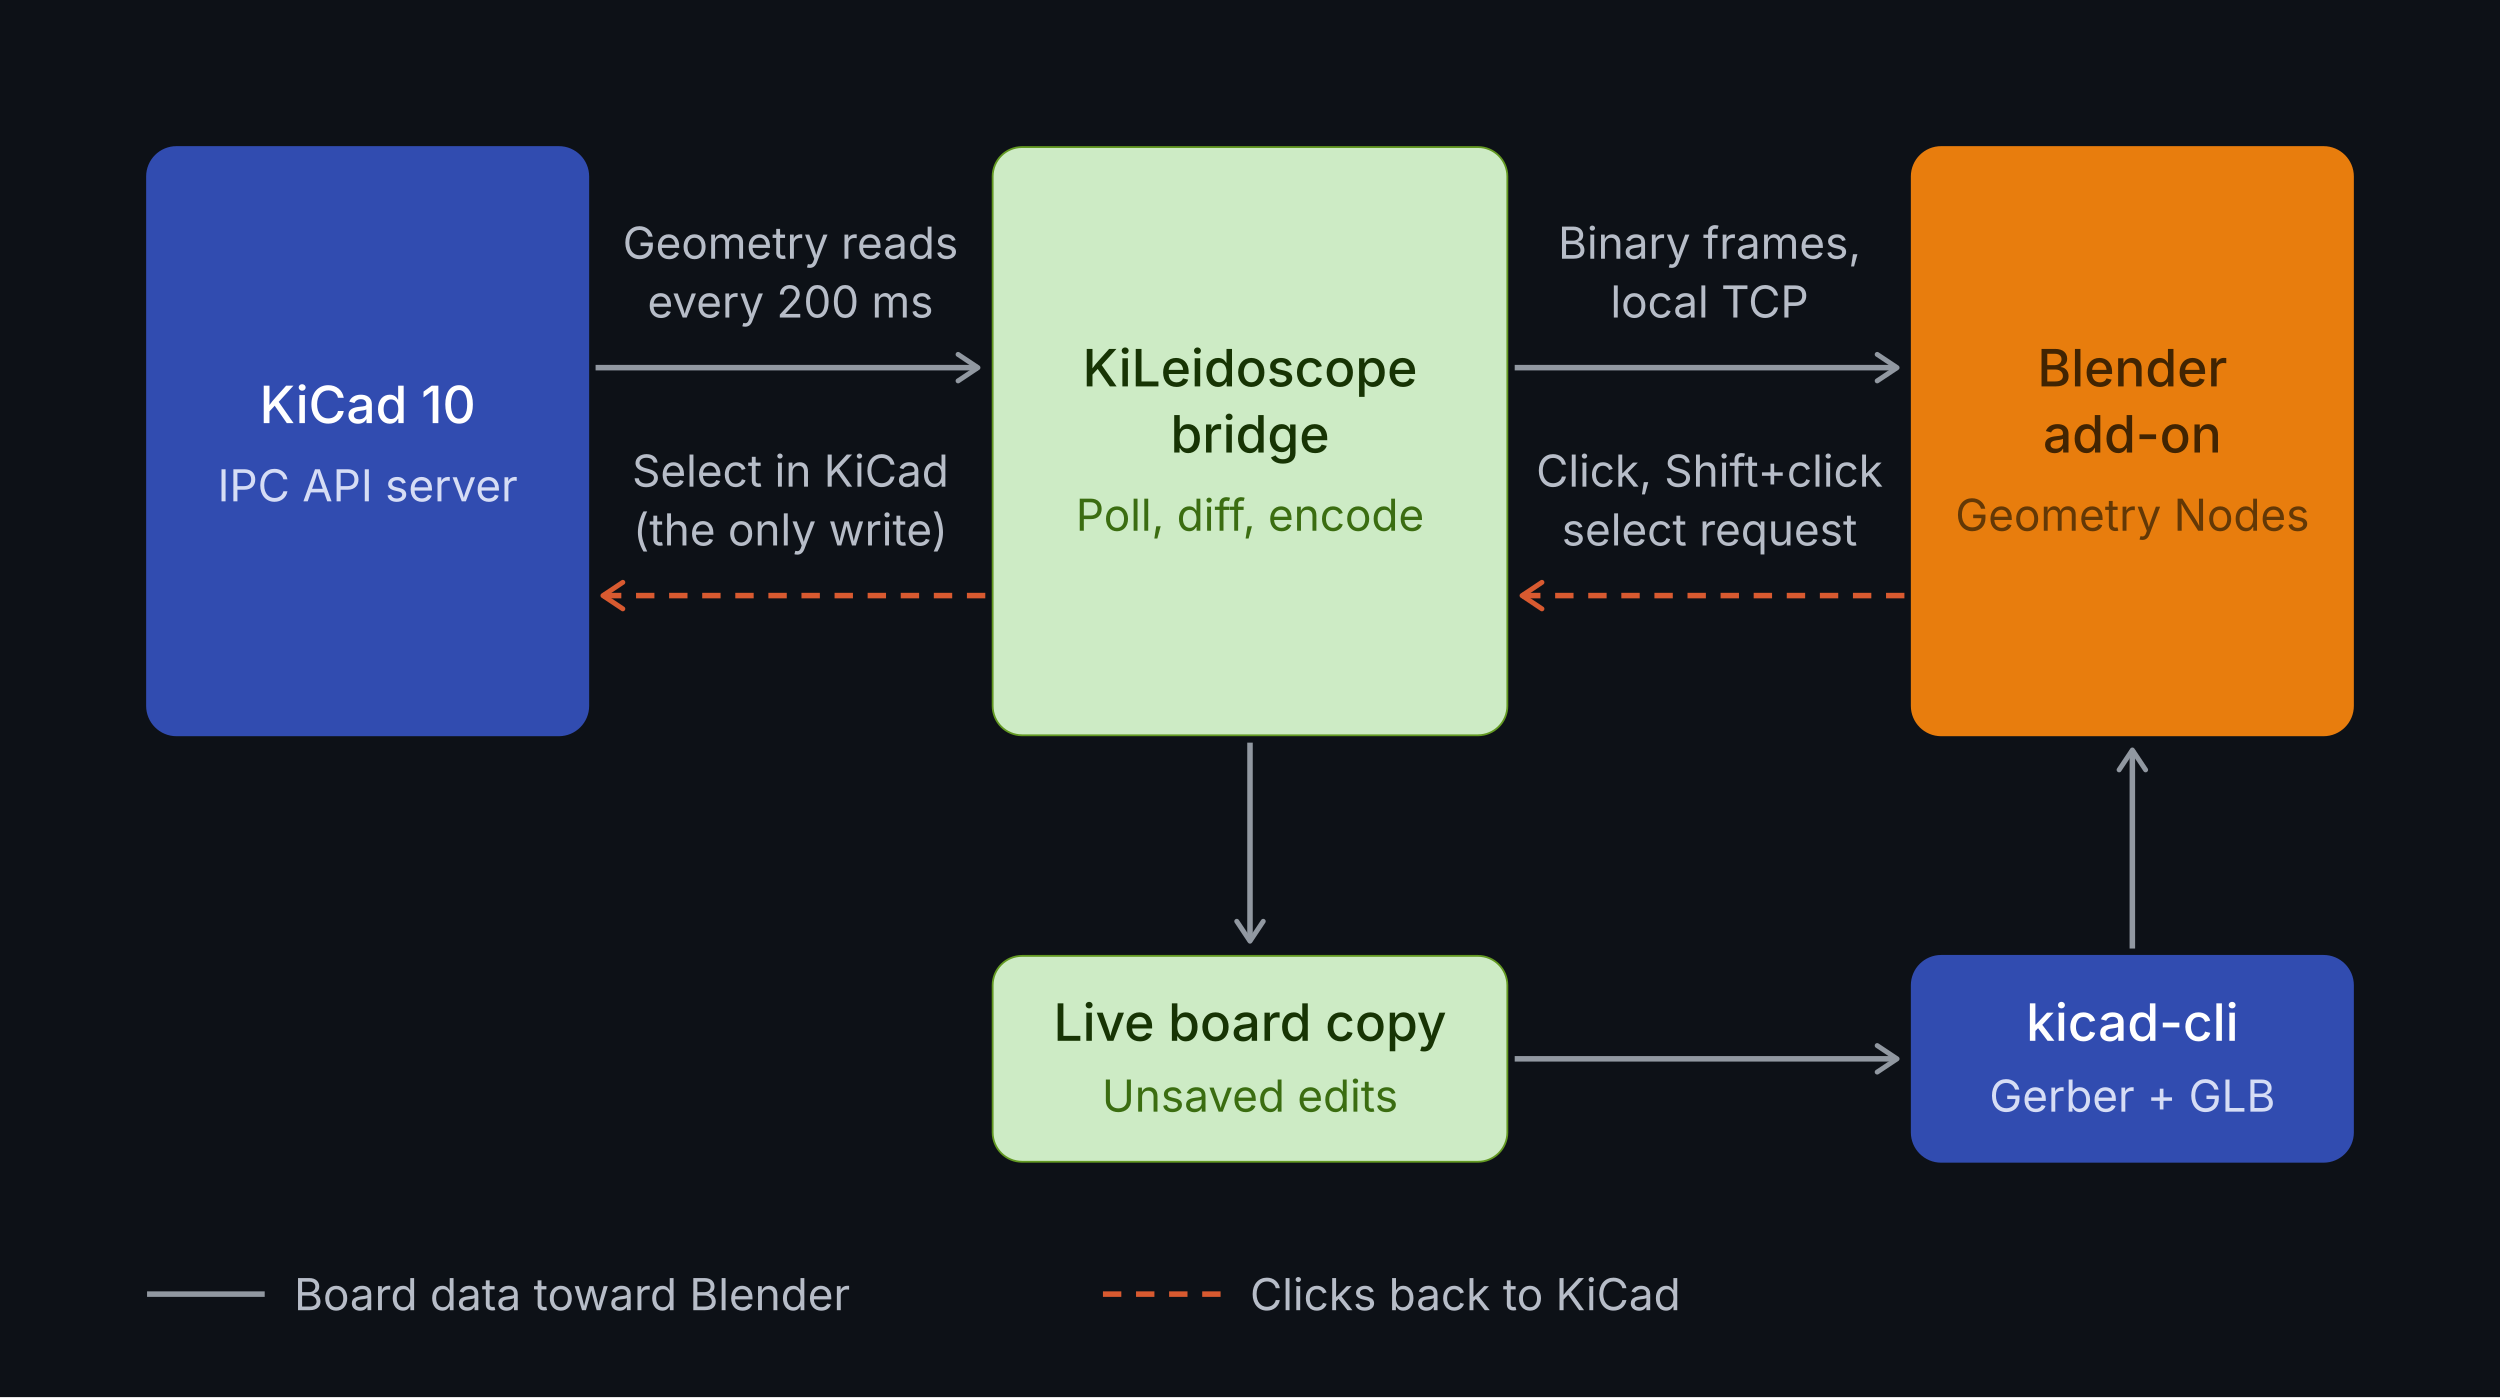
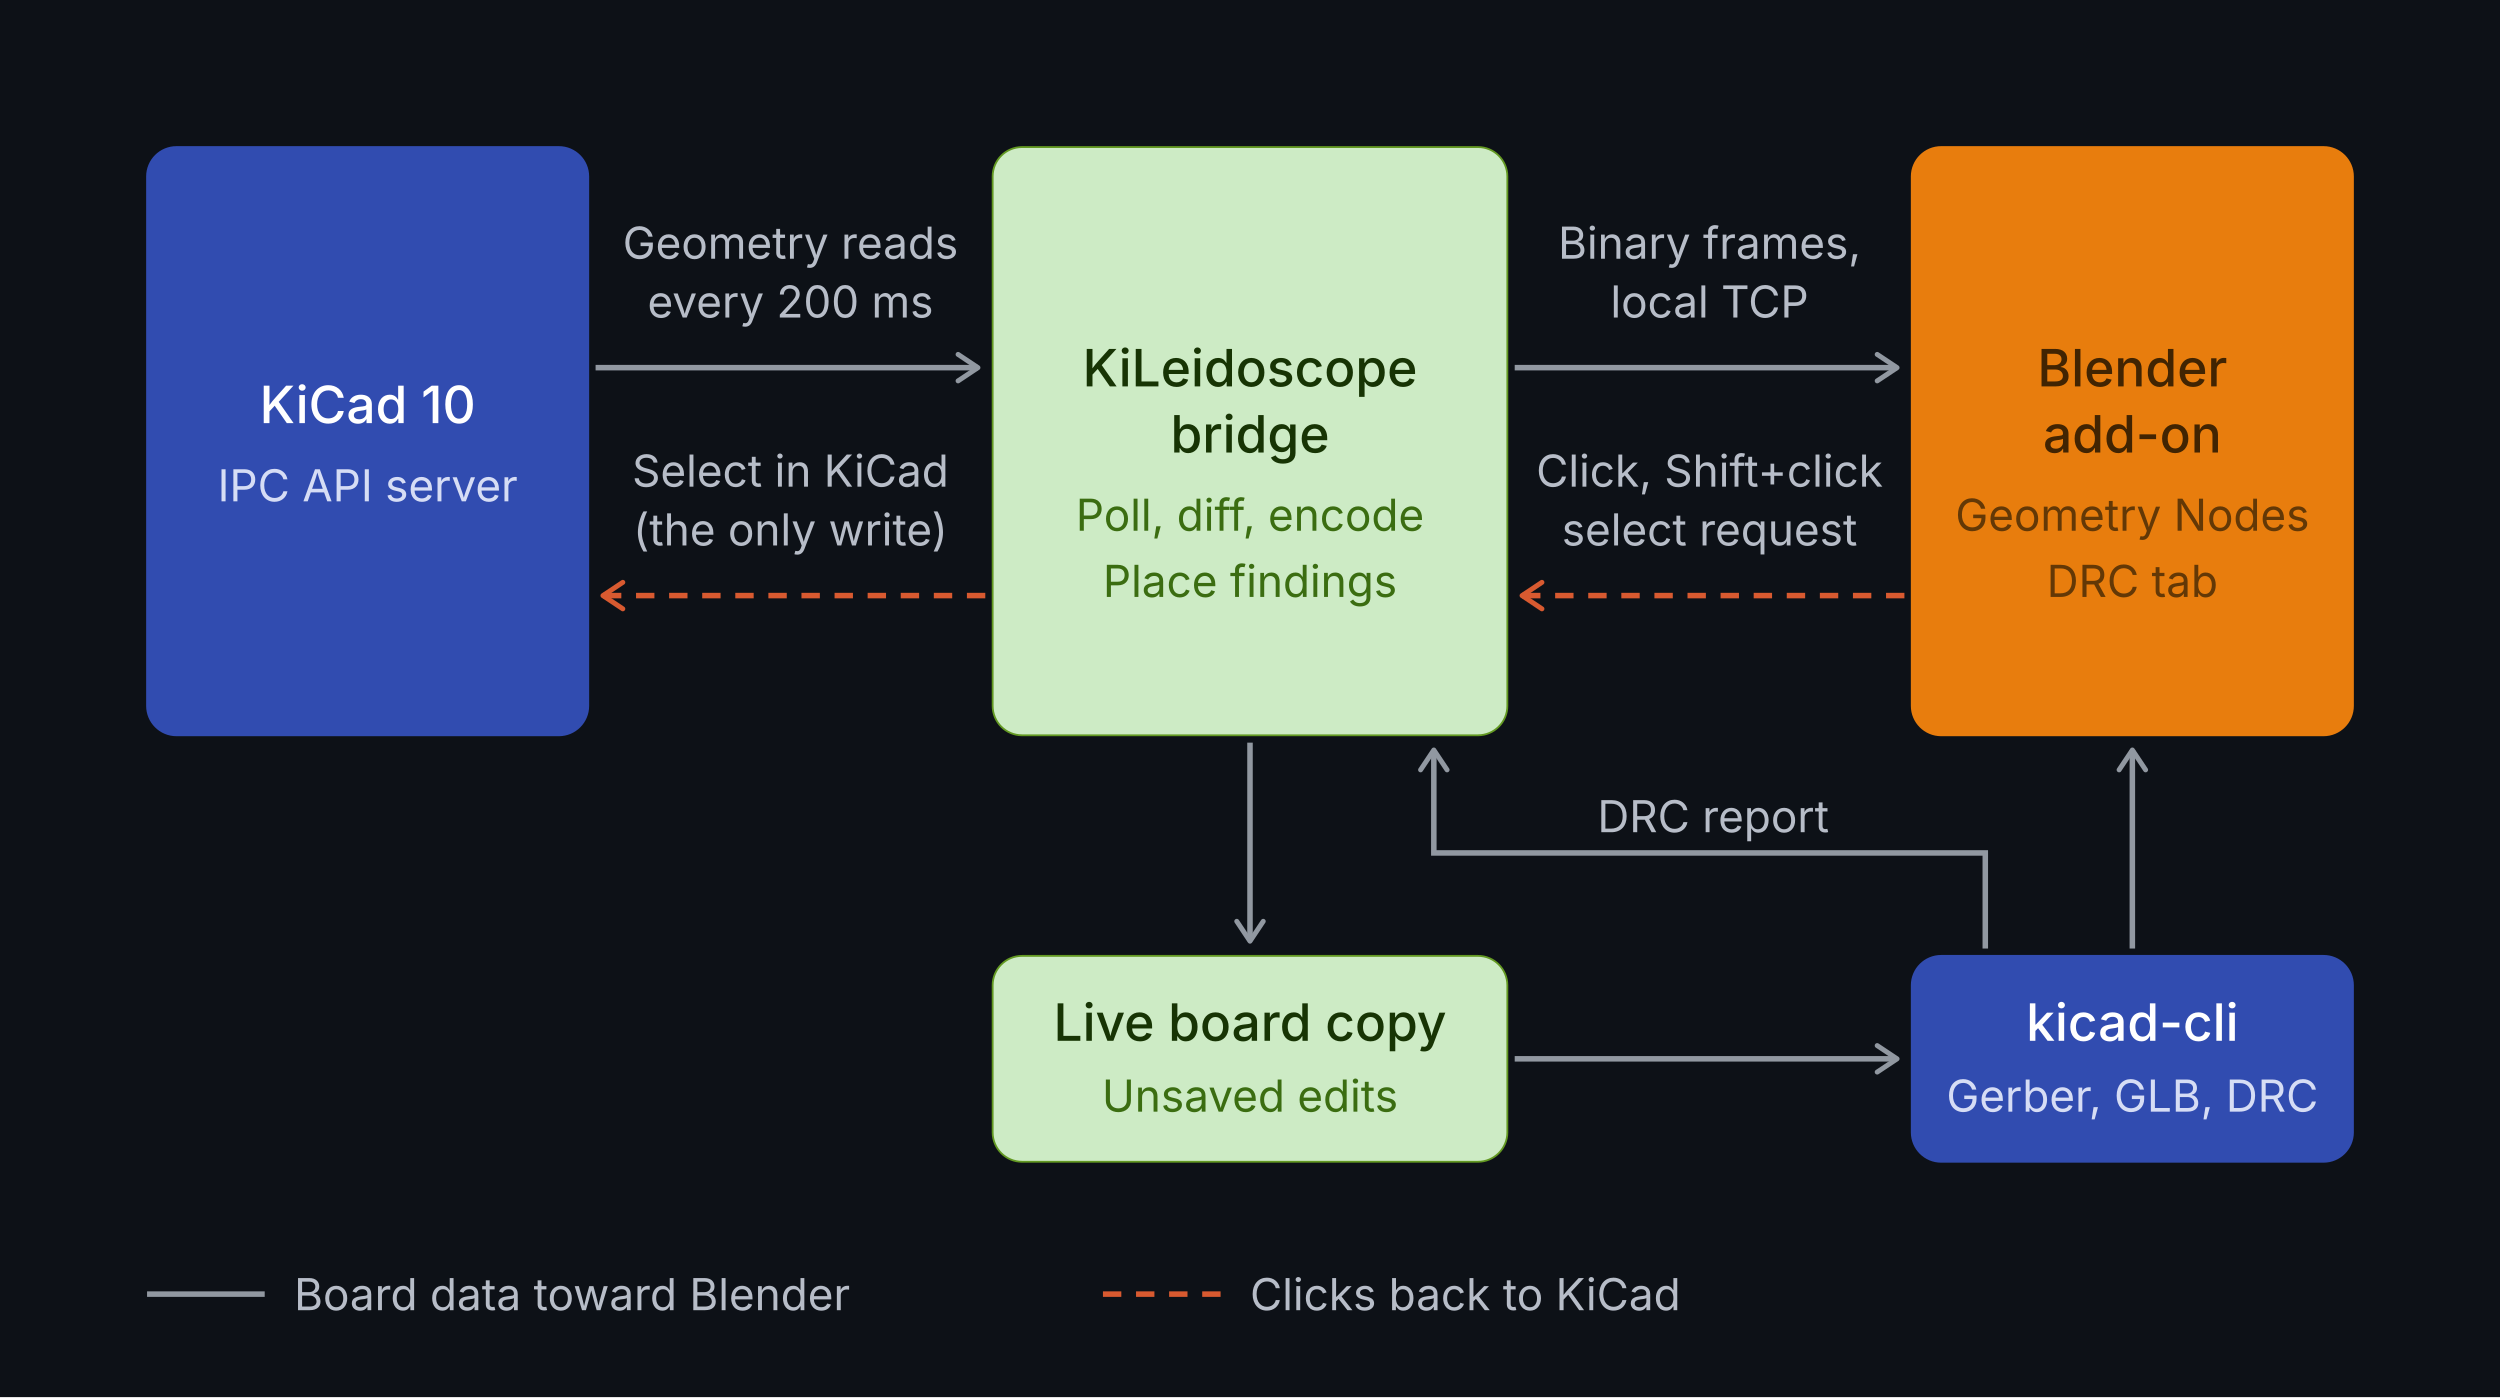
<svg xmlns="http://www.w3.org/2000/svg" width="680" height="380" viewBox="0 0 680 380" role="img">
  <defs>
    <marker id="arrow" viewBox="0 0 10 10" refX="8" refY="5" markerWidth="6" markerHeight="6" orient="auto-start-reverse">
      <path d="M2 1L8 5L2 9" fill="none" stroke="context-stroke" stroke-width="1.5" stroke-linecap="round" stroke-linejoin="round" />
    </marker>
    <style>
text { font-family: "Segoe UI", "Inter", "Helvetica Neue", Arial, sans-serif; dominant-baseline: central; }
.th { font-size: 14px; font-weight: 500; }
.ts { font-size: 12px; font-weight: 400; }
.lbl { fill: #B7BDC8; }
.arr { stroke: #9198A1; stroke-width: 1.5; fill: none; }
.back { stroke: #D85A30; stroke-width: 1.5; stroke-dasharray: 5 4; fill: none; }
</style>
  </defs>
  <rect width="100%" height="100%" fill="#0D1117" />
  <rect x="40" y="40" width="120" height="160" rx="8" fill="#314CB0" stroke="#314CB0" stroke-width="0.5" />
  <text class="th" x="100" y="110" text-anchor="middle" fill="#FFFFFF">KiCad 10</text>
  <text class="ts" x="100" y="132" text-anchor="middle" fill="#D6DDF5">IPC API server</text>
  <rect x="270" y="40" width="140" height="160" rx="8" fill="#CDEBC5" stroke="#639922" stroke-width="0.5" />
  <text class="th" x="340" y="100" text-anchor="middle" fill="#173404">KiLeidoscope</text>
  <text class="th" x="340" y="118" text-anchor="middle" fill="#173404">bridge</text>
  <text class="ts" x="340" y="140" text-anchor="middle" fill="#3B6D11">Poll, diff, encode</text>
+   <text class="ts" x="340" y="158" text-anchor="middle" fill="#3B6D11">Place findings</text>
  <rect x="520" y="40" width="120" height="160" rx="8" fill="#E87D0D" stroke="#E87D0D" stroke-width="0.5" />
  <text class="th" x="580" y="100" text-anchor="middle" fill="#412402">Blender</text>
  <text class="th" x="580" y="118" text-anchor="middle" fill="#412402">add-on</text>
  <text class="ts" x="580" y="140" text-anchor="middle" fill="#633806">Geometry Nodes</text>
+   <text class="ts" x="580" y="158" text-anchor="middle" fill="#633806">DRC tab</text>
  <rect x="270" y="260" width="140" height="56" rx="8" fill="#CDEBC5" stroke="#639922" stroke-width="0.5" />
  <text class="th" x="340" y="278" text-anchor="middle" fill="#173404">Live board copy</text>
  <text class="ts" x="340" y="298" text-anchor="middle" fill="#3B6D11">Unsaved edits</text>
  <rect x="520" y="260" width="120" height="56" rx="8" fill="#314CB0" stroke="#314CB0" stroke-width="0.5" />
  <text class="th" x="580" y="278" text-anchor="middle" fill="#FFFFFF">kicad-cli</text>
-   <text class="ts" x="580" y="298" text-anchor="middle" fill="#D6DDF5">Gerber + GLB</text>
+   <text class="ts" x="580" y="298" text-anchor="middle" fill="#D6DDF5">Gerber, GLB, DRC</text>
  <text class="ts lbl" x="215" y="66" text-anchor="middle">Geometry reads</text>
  <text class="ts lbl" x="215" y="82" text-anchor="middle">every 200 ms</text>
  <line x1="162" y1="100" x2="266" y2="100" class="arr" marker-end="url(#arrow)" />
  <text class="ts lbl" x="215" y="128" text-anchor="middle">Select in KiCad</text>
  <text class="ts lbl" x="215" y="144" text-anchor="middle">(the only write)</text>
  <line x1="268" y1="162" x2="164" y2="162" class="back" marker-end="url(#arrow)" />
  <text class="ts lbl" x="465" y="66" text-anchor="middle">Binary frames,</text>
  <text class="ts lbl" x="465" y="82" text-anchor="middle">local TCP</text>
  <line x1="412" y1="100" x2="516" y2="100" class="arr" marker-end="url(#arrow)" />
  <text class="ts lbl" x="465" y="128" text-anchor="middle">Click, Shift+click</text>
  <text class="ts lbl" x="465" y="144" text-anchor="middle">select request</text>
  <line x1="518" y1="162" x2="414" y2="162" class="back" marker-end="url(#arrow)" />
  <line x1="340" y1="202" x2="340" y2="256" class="arr" marker-end="url(#arrow)" />
  <line x1="412" y1="288" x2="516" y2="288" class="arr" marker-end="url(#arrow)" />
  <line x1="580" y1="258" x2="580" y2="204" class="arr" marker-end="url(#arrow)" />
+   <path d="M540 258 V232 H390 V204" class="arr" marker-end="url(#arrow)" />
+   <text class="ts lbl" x="466" y="222" text-anchor="middle">DRC report</text>
  <line x1="40" y1="352" x2="72" y2="352" class="arr" />
  <text class="ts lbl" x="80" y="352">Board data toward Blender</text>
  <line x1="300" y1="352" x2="332" y2="352" class="back" />
  <text class="ts lbl" x="340" y="352">Clicks back to KiCad</text>
</svg>
